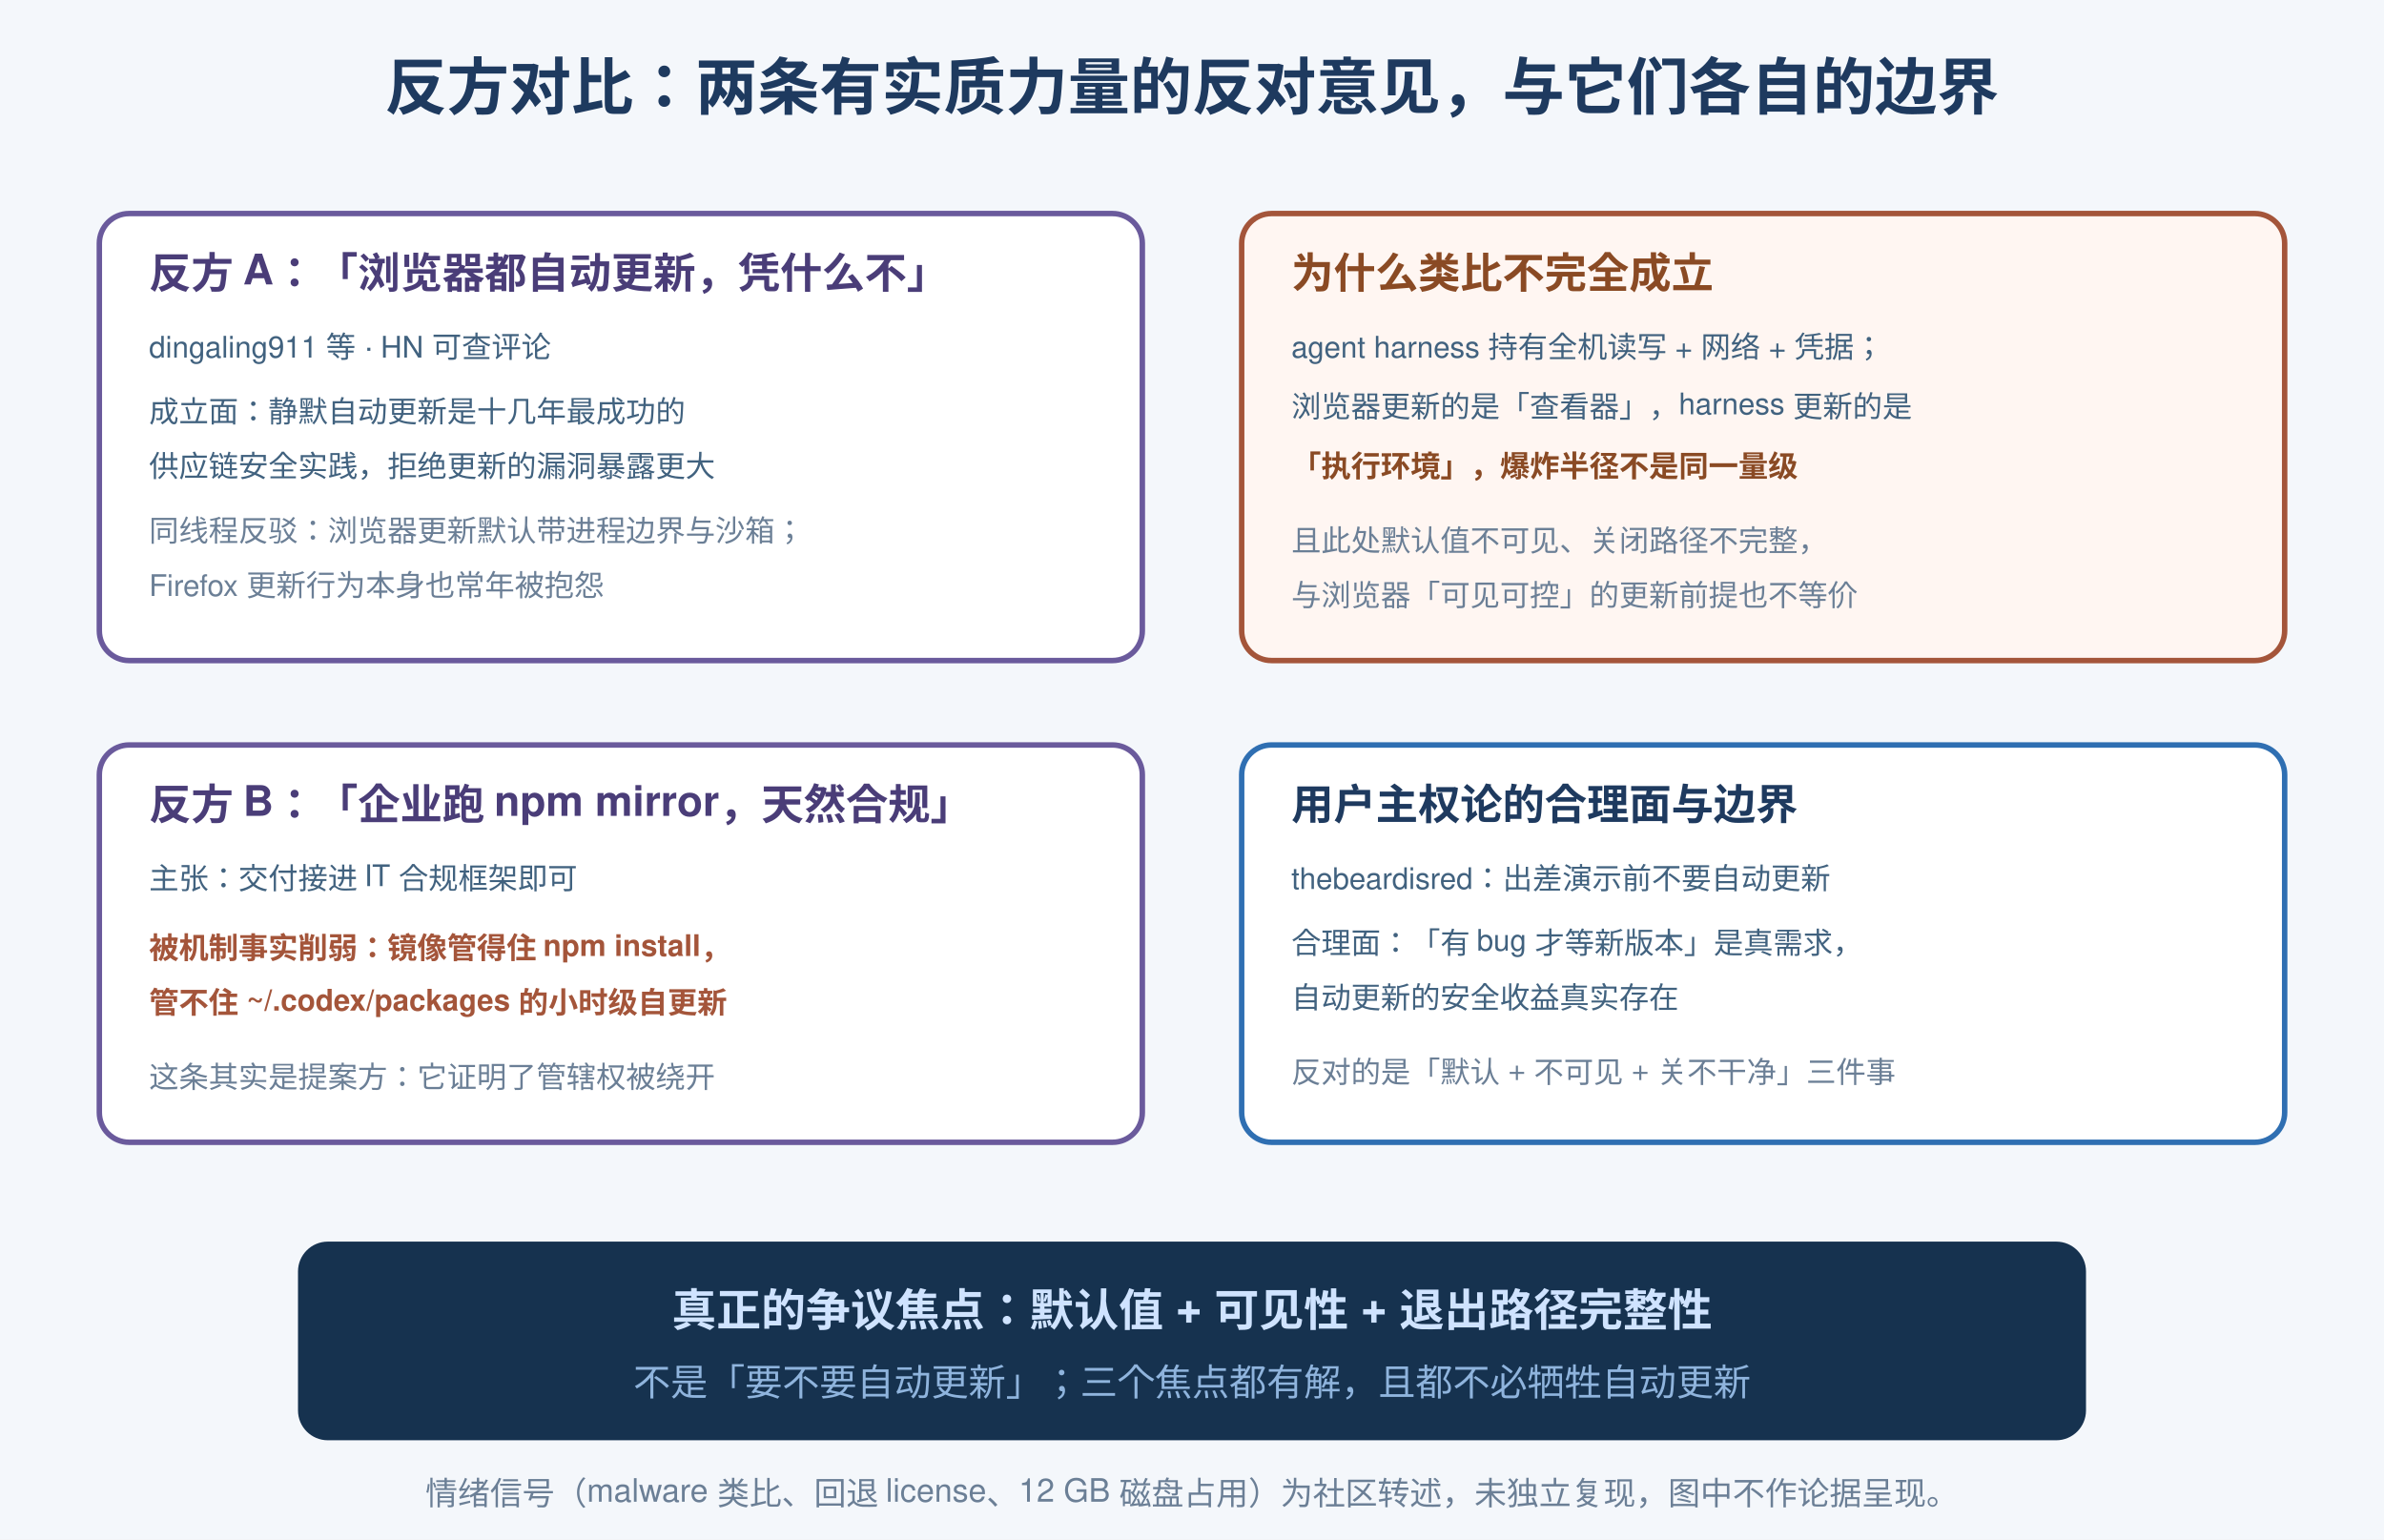
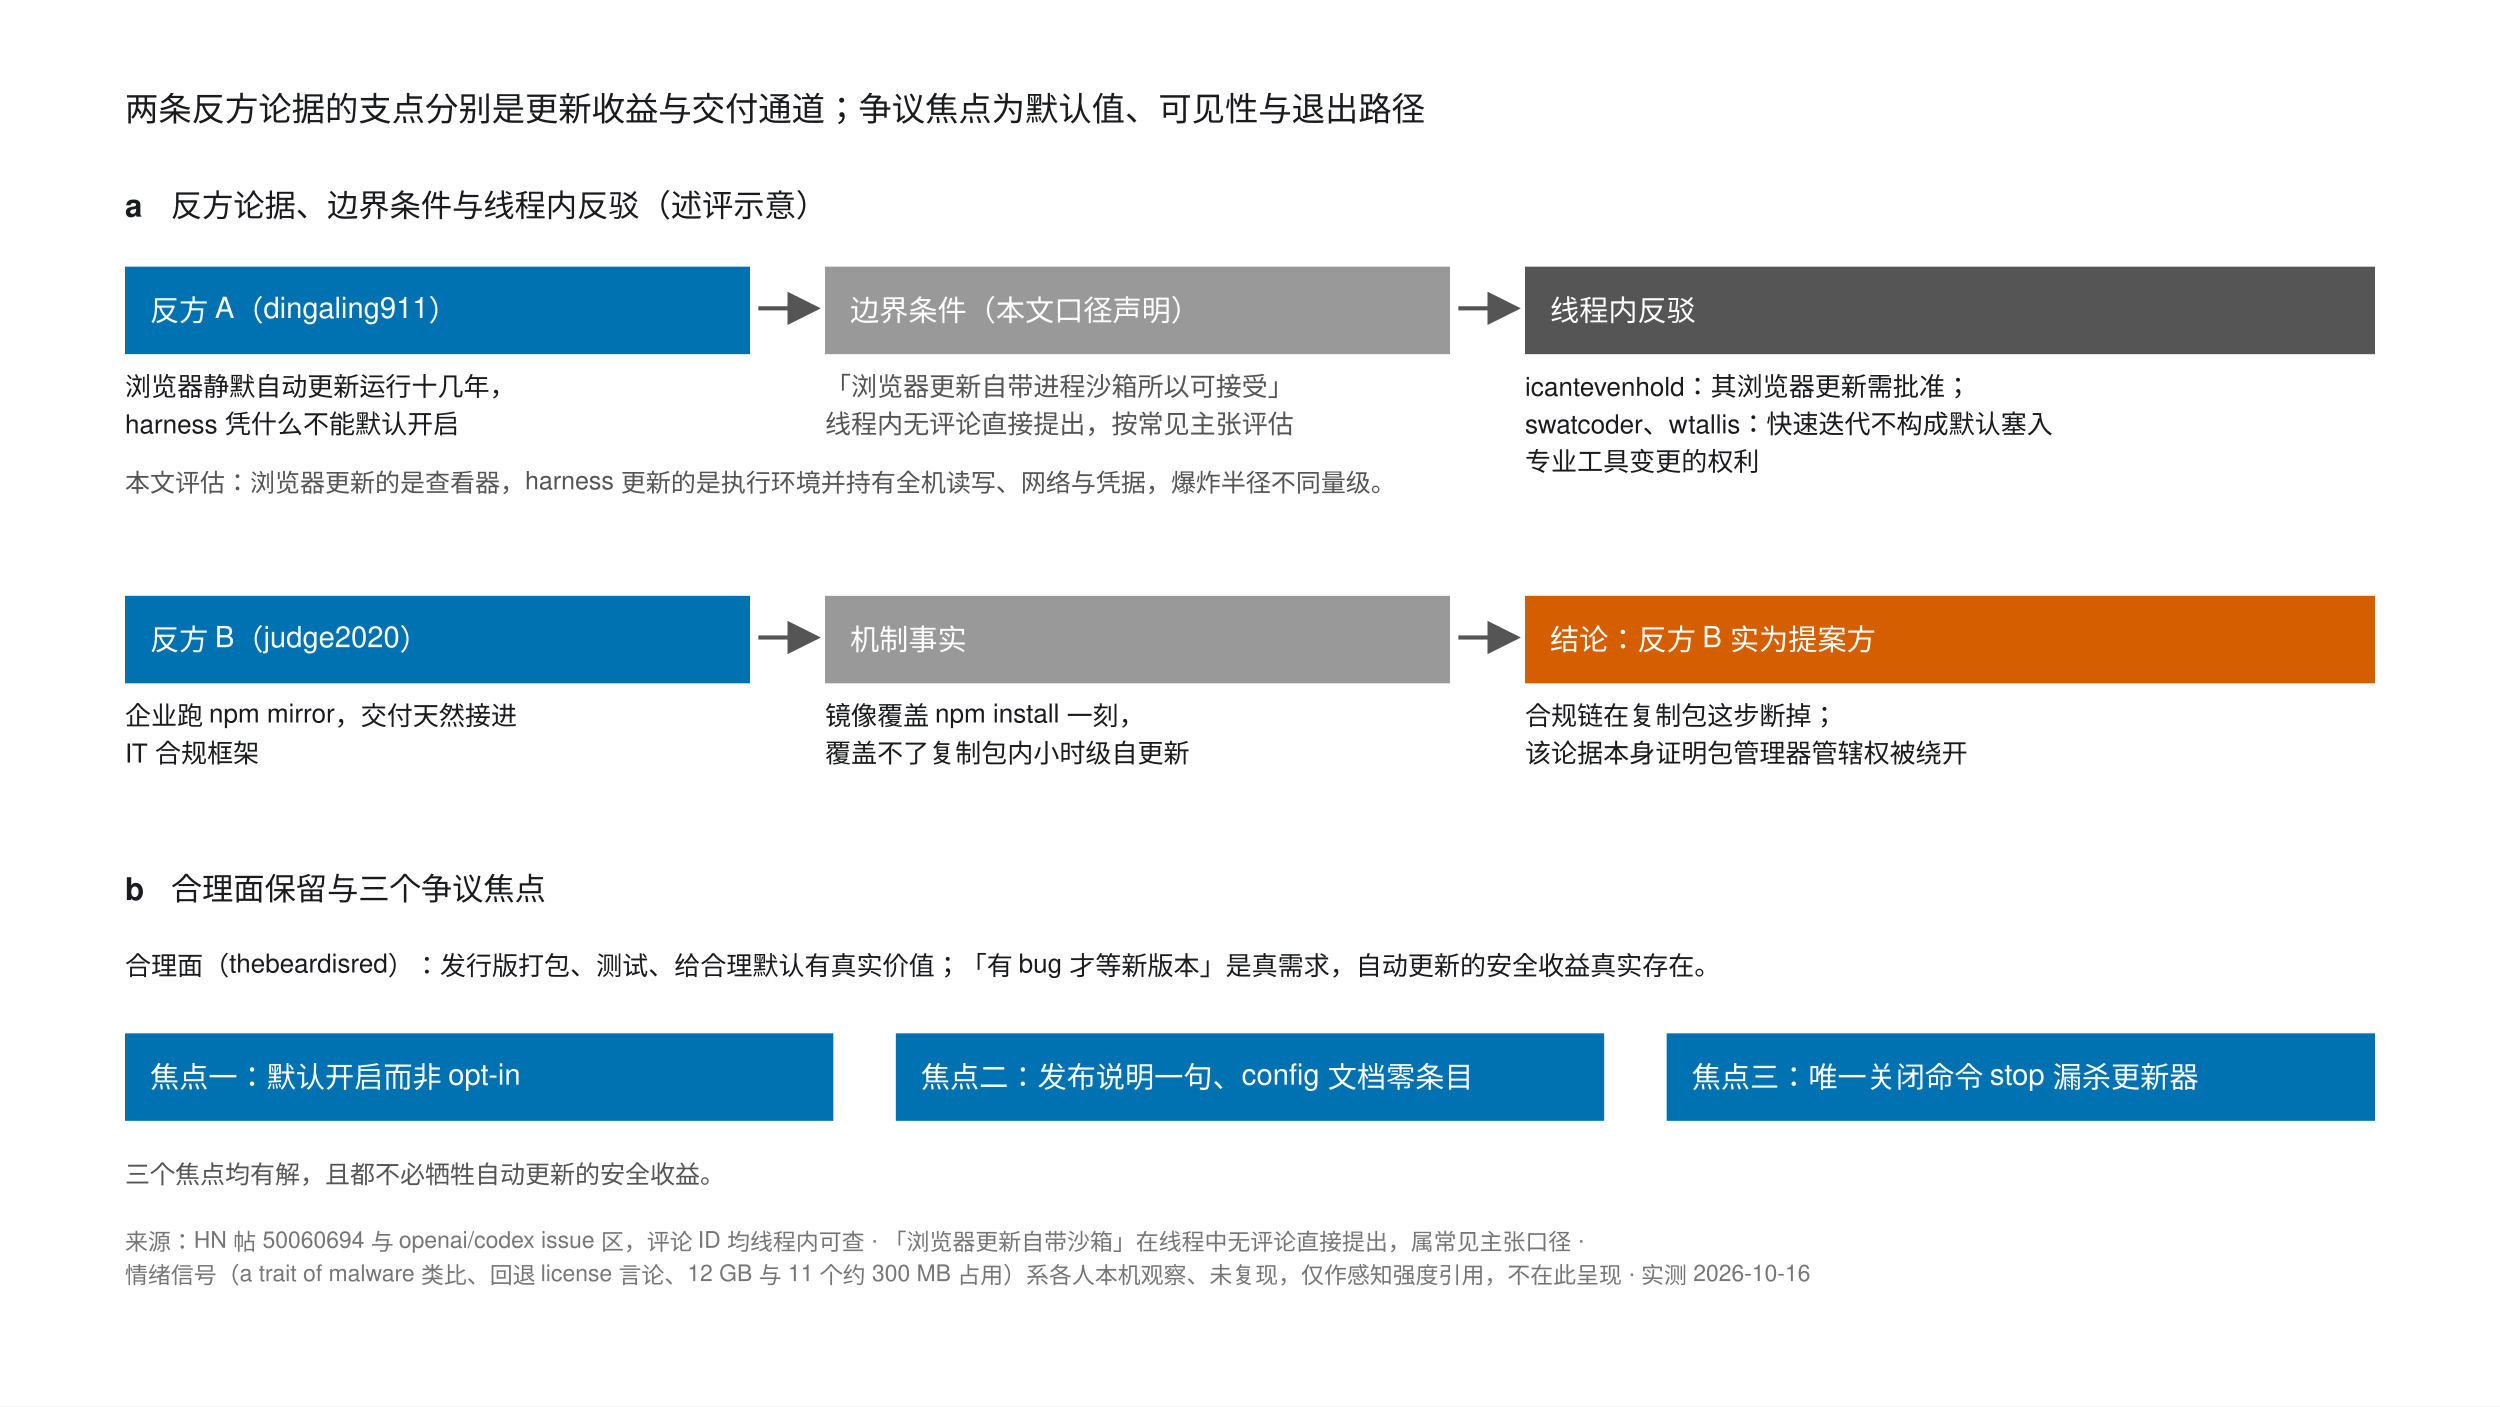
- <svg xmlns="http://www.w3.org/2000/svg" width="960" height="620" viewBox="0 0 960 620" font-family="PingFang SC, Microsoft YaHei, Helvetica, Arial, sans-serif">
-   <rect width="960" height="620" fill="#f4f7fb" />
-   <text x="480" y="44" fill="#1e3a5f" font-size="25" text-anchor="middle" font-weight="bold">反方对比：两条有实质力量的反对意见，与它们各自的边界</text>
-   <rect x="40" y="86" width="420" height="180" rx="12" fill="#ffffff" stroke="#6a5a9c" stroke-width="2.2" />
-   <text x="60" y="116" fill="#4a3d78" font-size="17" font-weight="bold">反方 A：「浏览器都自动更新，凭什么不」</text>
-   <text x="60" y="144" fill="#41627f">dingaling911 等 · HN 可查评论</text>
-   <text x="60" y="170" fill="#41627f">成立面：静默自动更新是十几年最成功的</text>
-   <text x="60" y="192" fill="#41627f">供应链安全实践，拒绝更新的漏洞暴露更大</text>
-   <text x="60" y="218" fill="#6b7f96">同线程反驳：浏览器更新默认带进程边界与沙箱；</text>
-   <text x="60" y="240" fill="#6b7f96">Firefox 更新行为本身也常年被抱怨</text>
-   <rect x="500" y="86" width="420" height="180" rx="12" fill="#fff6f2" stroke="#a4553a" stroke-width="2.2" />
-   <text x="520" y="116" fill="#8a4a24" font-size="17" font-weight="bold">为什么类比不完全成立</text>
-   <text x="520" y="144" fill="#41627f">agent harness 持有全机读写 + 网络 + 凭据；</text>
-   <text x="520" y="168" fill="#41627f">浏览器更新的是「查看器」，harness 更新的是</text>
-   <text x="520" y="192" fill="#8a4a24" font-weight="bold">「执行环境」，爆炸半径不是同一量级</text>
-   <text x="520" y="222" fill="#6b7f96">且此处默认值不可见、关闭路径不完整，</text>
-   <text x="520" y="244" fill="#6b7f96">与浏览器「可见可控」的更新前提也不等价</text>
-   <rect x="40" y="300" width="420" height="160" rx="12" fill="#ffffff" stroke="#6a5a9c" stroke-width="2.2" />
-   <text x="60" y="330" fill="#4a3d78" font-size="17" font-weight="bold">反方 B：「企业跑 npm mirror，天然合规」</text>
-   <text x="60" y="358" fill="#41627f">主张：交付接进 IT 合规框架即可</text>
-   <text x="60" y="386" fill="#a4553a" font-weight="bold">被机制事实削弱：镜像管得住 npm install，</text>
-   <text x="60" y="408" fill="#a4553a" font-weight="bold">管不住 ~/.codex/packages 的小时级自更新</text>
-   <text x="60" y="438" fill="#6b7f96">这条其实是提案方：它证明了管辖权被绕开</text>
-   <rect x="500" y="300" width="420" height="160" rx="12" fill="#ffffff" stroke="#2f6fb2" stroke-width="2.2" />
-   <text x="520" y="330" fill="#1e3a5f" font-size="17" font-weight="bold">用户主权论的合理面与边界</text>
-   <text x="520" y="358" fill="#41627f">thebeardisred：出差演示前不要自动更新</text>
-   <text x="520" y="384" fill="#41627f">合理面：「有 bug 才等新版本」是真需求，</text>
-   <text x="520" y="406" fill="#41627f">自动更新的安全收益真实存在</text>
-   <text x="520" y="436" fill="#6b7f96">反对的是「默认 + 不可见 + 关不干净」三件事</text>
-   <rect x="120" y="500" width="720" height="80" rx="12" fill="#16324f" />
-   <text x="480" y="534" fill="#cfe3ff" font-size="18" text-anchor="middle" font-weight="bold">真正的争议焦点：默认值 + 可见性 + 退出路径完整性</text>
-   <text x="480" y="562" fill="#8fb4dd" font-size="15" text-anchor="middle">不是「要不要自动更新」；三个焦点都有解，且都不必牺牲自动更新</text>
-   <text x="480" y="606" fill="#6b7f96" font-size="13" text-anchor="middle">情绪信号（malware 类比、回退 license、12 GB 磁盘占用）为社区转述，未独立复现，图中不作论据呈现。</text>
+ <svg xmlns="http://www.w3.org/2000/svg" width="1200" height="675" viewBox="0 0 1200 675" font-family="'Helvetica Neue',Helvetica,Arial,'PingFang SC',sans-serif">
+   <rect width="1200" height="675" fill="#FFFFFF" />
+   <text x="60" y="58" font-size="16" fill="#1A1B1E">两条反方论据的支点分别是更新收益与交付通道；争议焦点为默认值、可见性与退出路径</text>
+   <defs>
+     <marker id="arrowBlue" markerWidth="8" markerHeight="8" refX="7" refY="4" orient="auto">
+       <path d="M0,0 L8,4 L0,8 Z" fill="#0072B2" />
+     </marker>
+     <marker id="arrowGrey" markerWidth="8" markerHeight="8" refX="7" refY="4" orient="auto">
+       <path d="M0,0 L8,4 L0,8 Z" fill="#555555" />
+     </marker>
+   </defs>
+   <text x="60" y="104" font-size="15" font-weight="bold" fill="#1A1B1E">a</text>
+   <text x="82" y="104" font-size="15" fill="#1A1B1E">反方论据、边界条件与线程内反驳（述评示意）</text>
+   <rect x="60" y="128" width="300" height="42" fill="#0072B2" />
+   <text x="72" y="154" font-size="14" fill="#FFFFFF">反方 A（dingaling911）</text>
+   <text x="60" y="190" font-size="12.5" fill="#1A1B1E">浏览器静默自动更新运行十几年，</text>
+   <text x="60" y="208" font-size="12.5" fill="#1A1B1E">harness 凭什么不能默认开启</text>
+   <line x1="364" y1="148" x2="392" y2="148" stroke="#555555" stroke-width="2" marker-end="url(#arrowGrey)" />
+   <rect x="396" y="128" width="300" height="42" fill="#999999" />
+   <text x="408" y="154" font-size="14" fill="#FFFFFF">边界条件（本文口径声明）</text>
+   <text x="396" y="190" font-size="12.5" fill="#555555">「浏览器更新自带进程沙箱所以可接受」</text>
+   <text x="396" y="208" font-size="12.5" fill="#555555">线程内无评论直接提出，按常见主张评估</text>
+   <line x1="700" y1="148" x2="728" y2="148" stroke="#555555" stroke-width="2" marker-end="url(#arrowGrey)" />
+   <rect x="732" y="128" width="408" height="42" fill="#555555" />
+   <text x="744" y="154" font-size="14" fill="#FFFFFF">线程内反驳</text>
+   <text x="732" y="190" font-size="12.5" fill="#1A1B1E">icantevenhold：其浏览器更新需批准；</text>
+   <text x="732" y="208" font-size="12.5" fill="#1A1B1E">swatcoder、wtallis：快速迭代不构成默认塞入</text>
+   <text x="732" y="226" font-size="12.5" fill="#1A1B1E">专业工具变更的权利</text>
+   <text x="60" y="236" font-size="12" fill="#555555">本文评估：浏览器更新的是查看器，harness 更新的是执行环境并持有全机读写、网络与凭据，爆炸半径不同量级。</text>
+   <rect x="60" y="286" width="300" height="42" fill="#0072B2" />
+   <text x="72" y="312" font-size="14" fill="#FFFFFF">反方 B（judge2020）</text>
+   <text x="60" y="348" font-size="12.5" fill="#1A1B1E">企业跑 npm mirror，交付天然接进</text>
+   <text x="60" y="366" font-size="12.5" fill="#1A1B1E">IT 合规框架</text>
+   <line x1="364" y1="306" x2="392" y2="306" stroke="#555555" stroke-width="2" marker-end="url(#arrowGrey)" />
+   <rect x="396" y="286" width="300" height="42" fill="#999999" />
+   <text x="408" y="312" font-size="14" fill="#FFFFFF">机制事实</text>
+   <text x="396" y="348" font-size="12.5" fill="#1A1B1E">镜像覆盖 npm install 一刻，</text>
+   <text x="396" y="366" font-size="12.5" fill="#1A1B1E">覆盖不了复制包内小时级自更新</text>
+   <line x1="700" y1="306" x2="728" y2="306" stroke="#555555" stroke-width="2" marker-end="url(#arrowGrey)" />
+   <rect x="732" y="286" width="408" height="42" fill="#D55E00" />
+   <text x="744" y="312" font-size="14" fill="#FFFFFF">结论：反方 B 实为提案方</text>
+   <text x="732" y="348" font-size="12.5" fill="#1A1B1E">合规链在复制包这步断掉；</text>
+   <text x="732" y="366" font-size="12.5" fill="#1A1B1E">该论据本身证明包管理器管辖权被绕开</text>
+   <text x="60" y="432" font-size="15" font-weight="bold" fill="#1A1B1E">b</text>
+   <text x="82" y="432" font-size="15" fill="#1A1B1E">合理面保留与三个争议焦点</text>
+   <text x="60" y="468" font-size="12.5" fill="#1A1B1E">合理面（thebeardisred）：发行版打包、测试、给合理默认有真实价值；「有 bug 才等新版本」是真需求，自动更新的安全收益真实存在。</text>
+   <rect x="60" y="496" width="340" height="42" fill="#0072B2" />
+   <text x="72" y="522" font-size="14" fill="#FFFFFF">焦点一：默认开启而非 opt-in</text>
+   <rect x="430" y="496" width="340" height="42" fill="#0072B2" />
+   <text x="442" y="522" font-size="14" fill="#FFFFFF">焦点二：发布说明一句、config 文档零条目</text>
+   <rect x="800" y="496" width="340" height="42" fill="#0072B2" />
+   <text x="812" y="522" font-size="14" fill="#FFFFFF">焦点三：唯一关闭命令 stop 漏杀更新器</text>
+   <text x="60" y="568" font-size="12" fill="#555555">三个焦点均有解，且都不必牺牲自动更新的安全收益。</text>
+   <text x="60" y="600" font-size="11" fill="#767676">来源：HN 帖 50060694 与 openai/codex issue 区，评论 ID 均线程内可查 · 「浏览器更新自带沙箱」在线程中无评论直接提出，属常见主张口径 ·</text>
+   <text x="60" y="616" font-size="11" fill="#767676">情绪信号（a trait of malware 类比、回退 license 言论、12 GB 与 11 个约 300 MB 占用）系各人本机观察、未复现，仅作感知强度引用，不在此呈现 · 实测 2026-10-16</text>
</svg>
